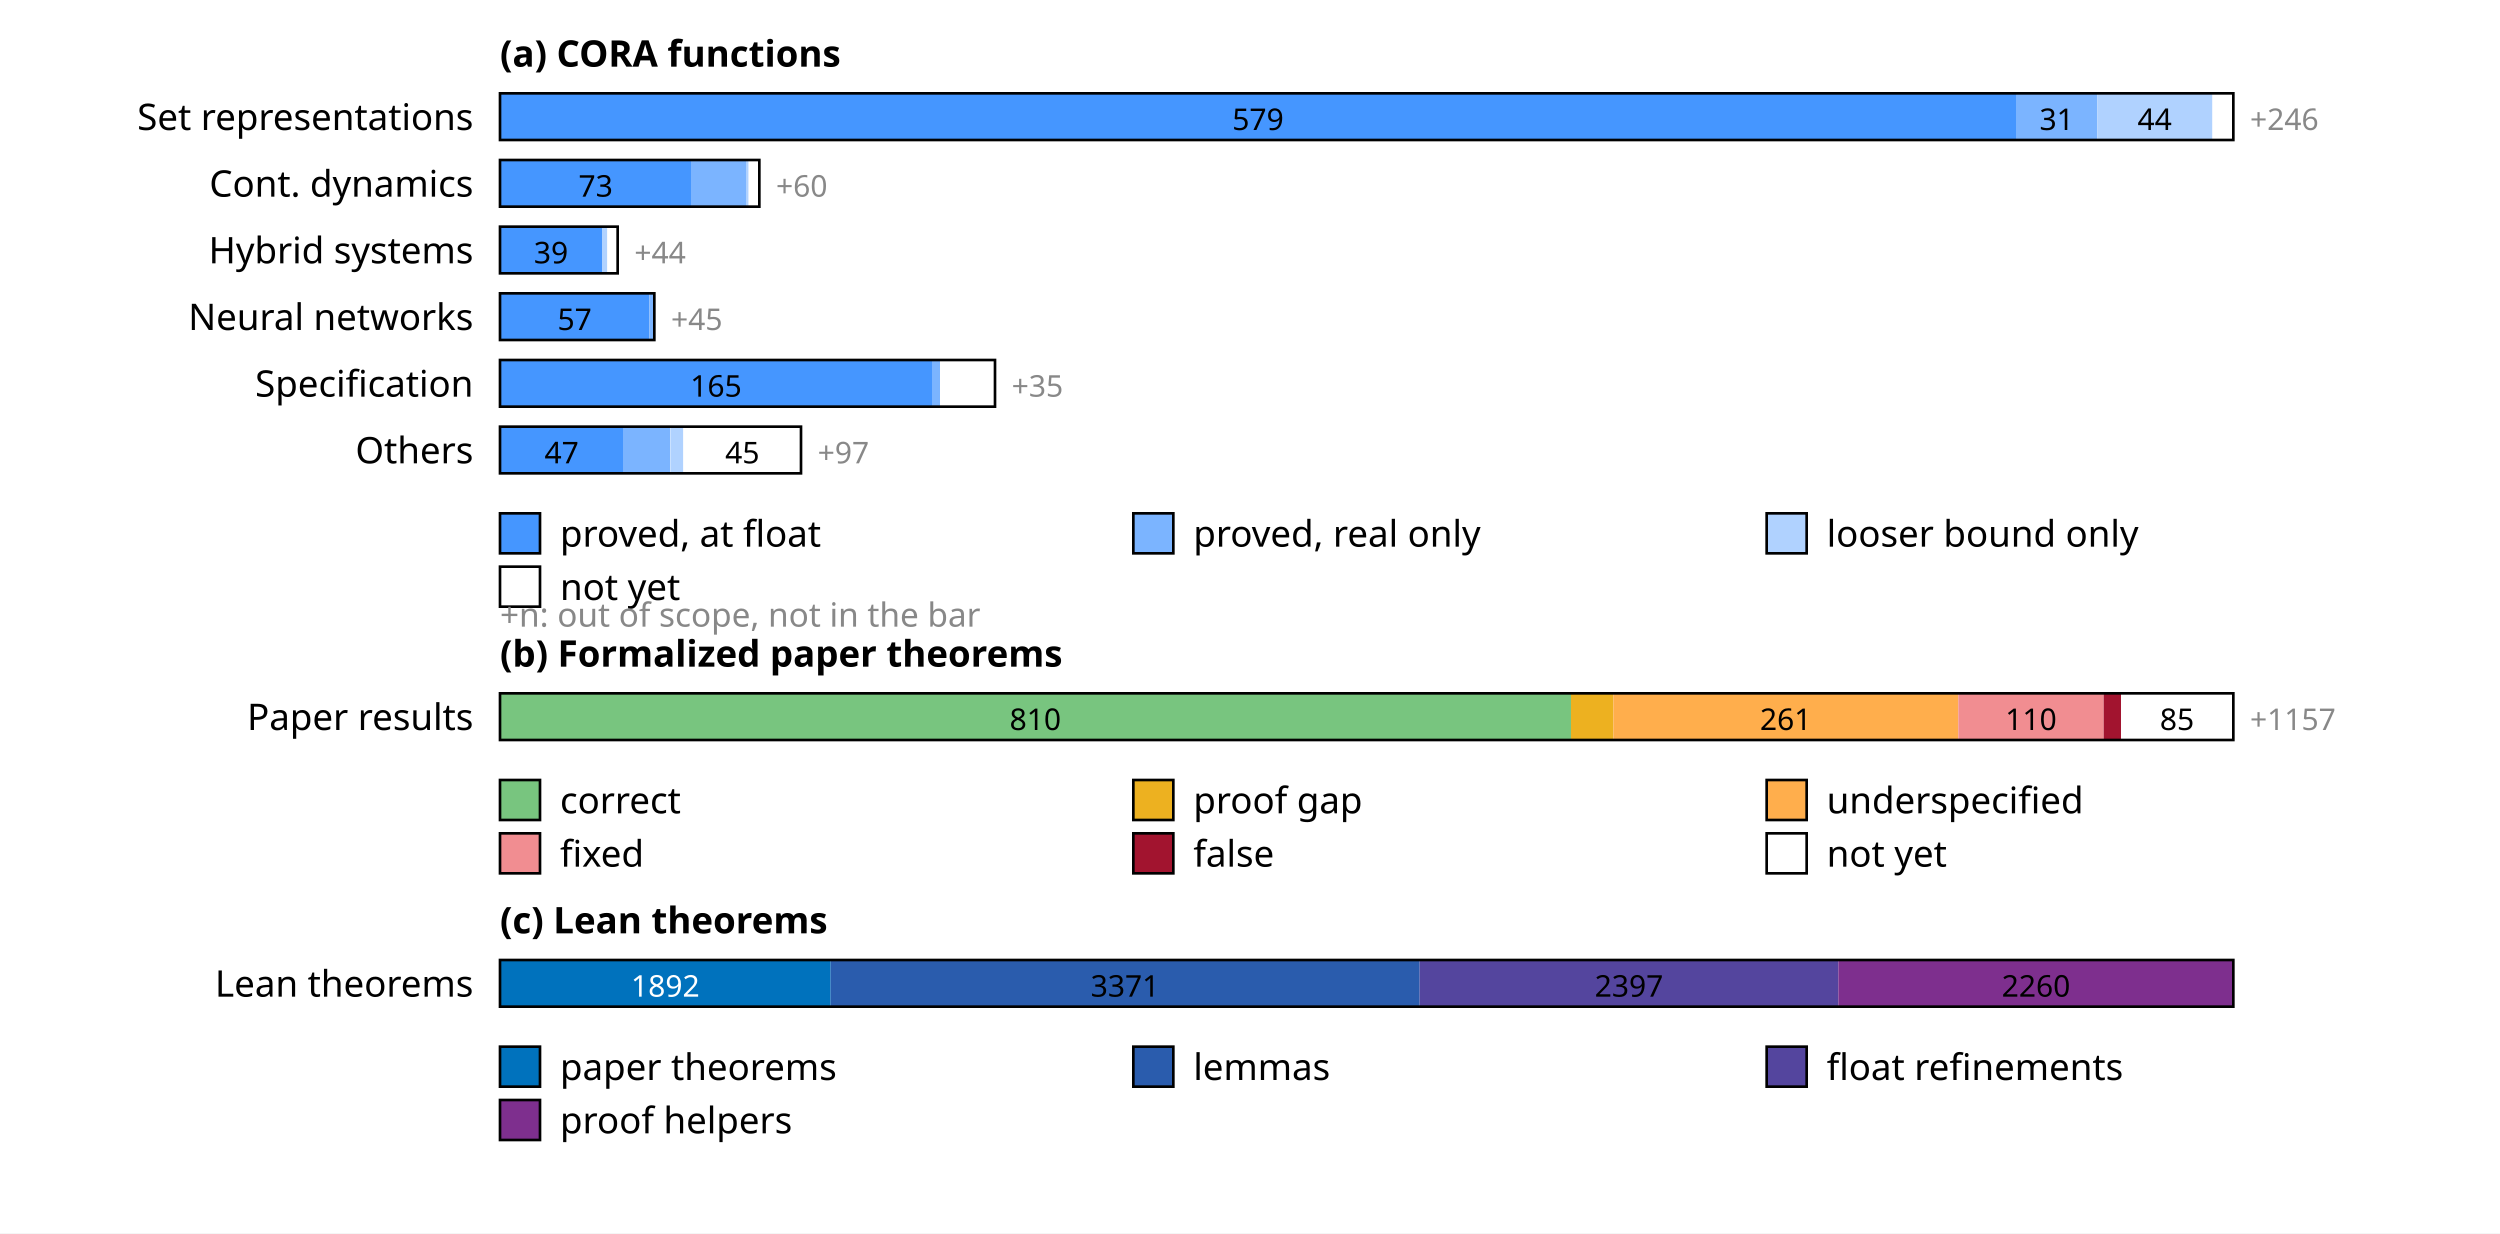
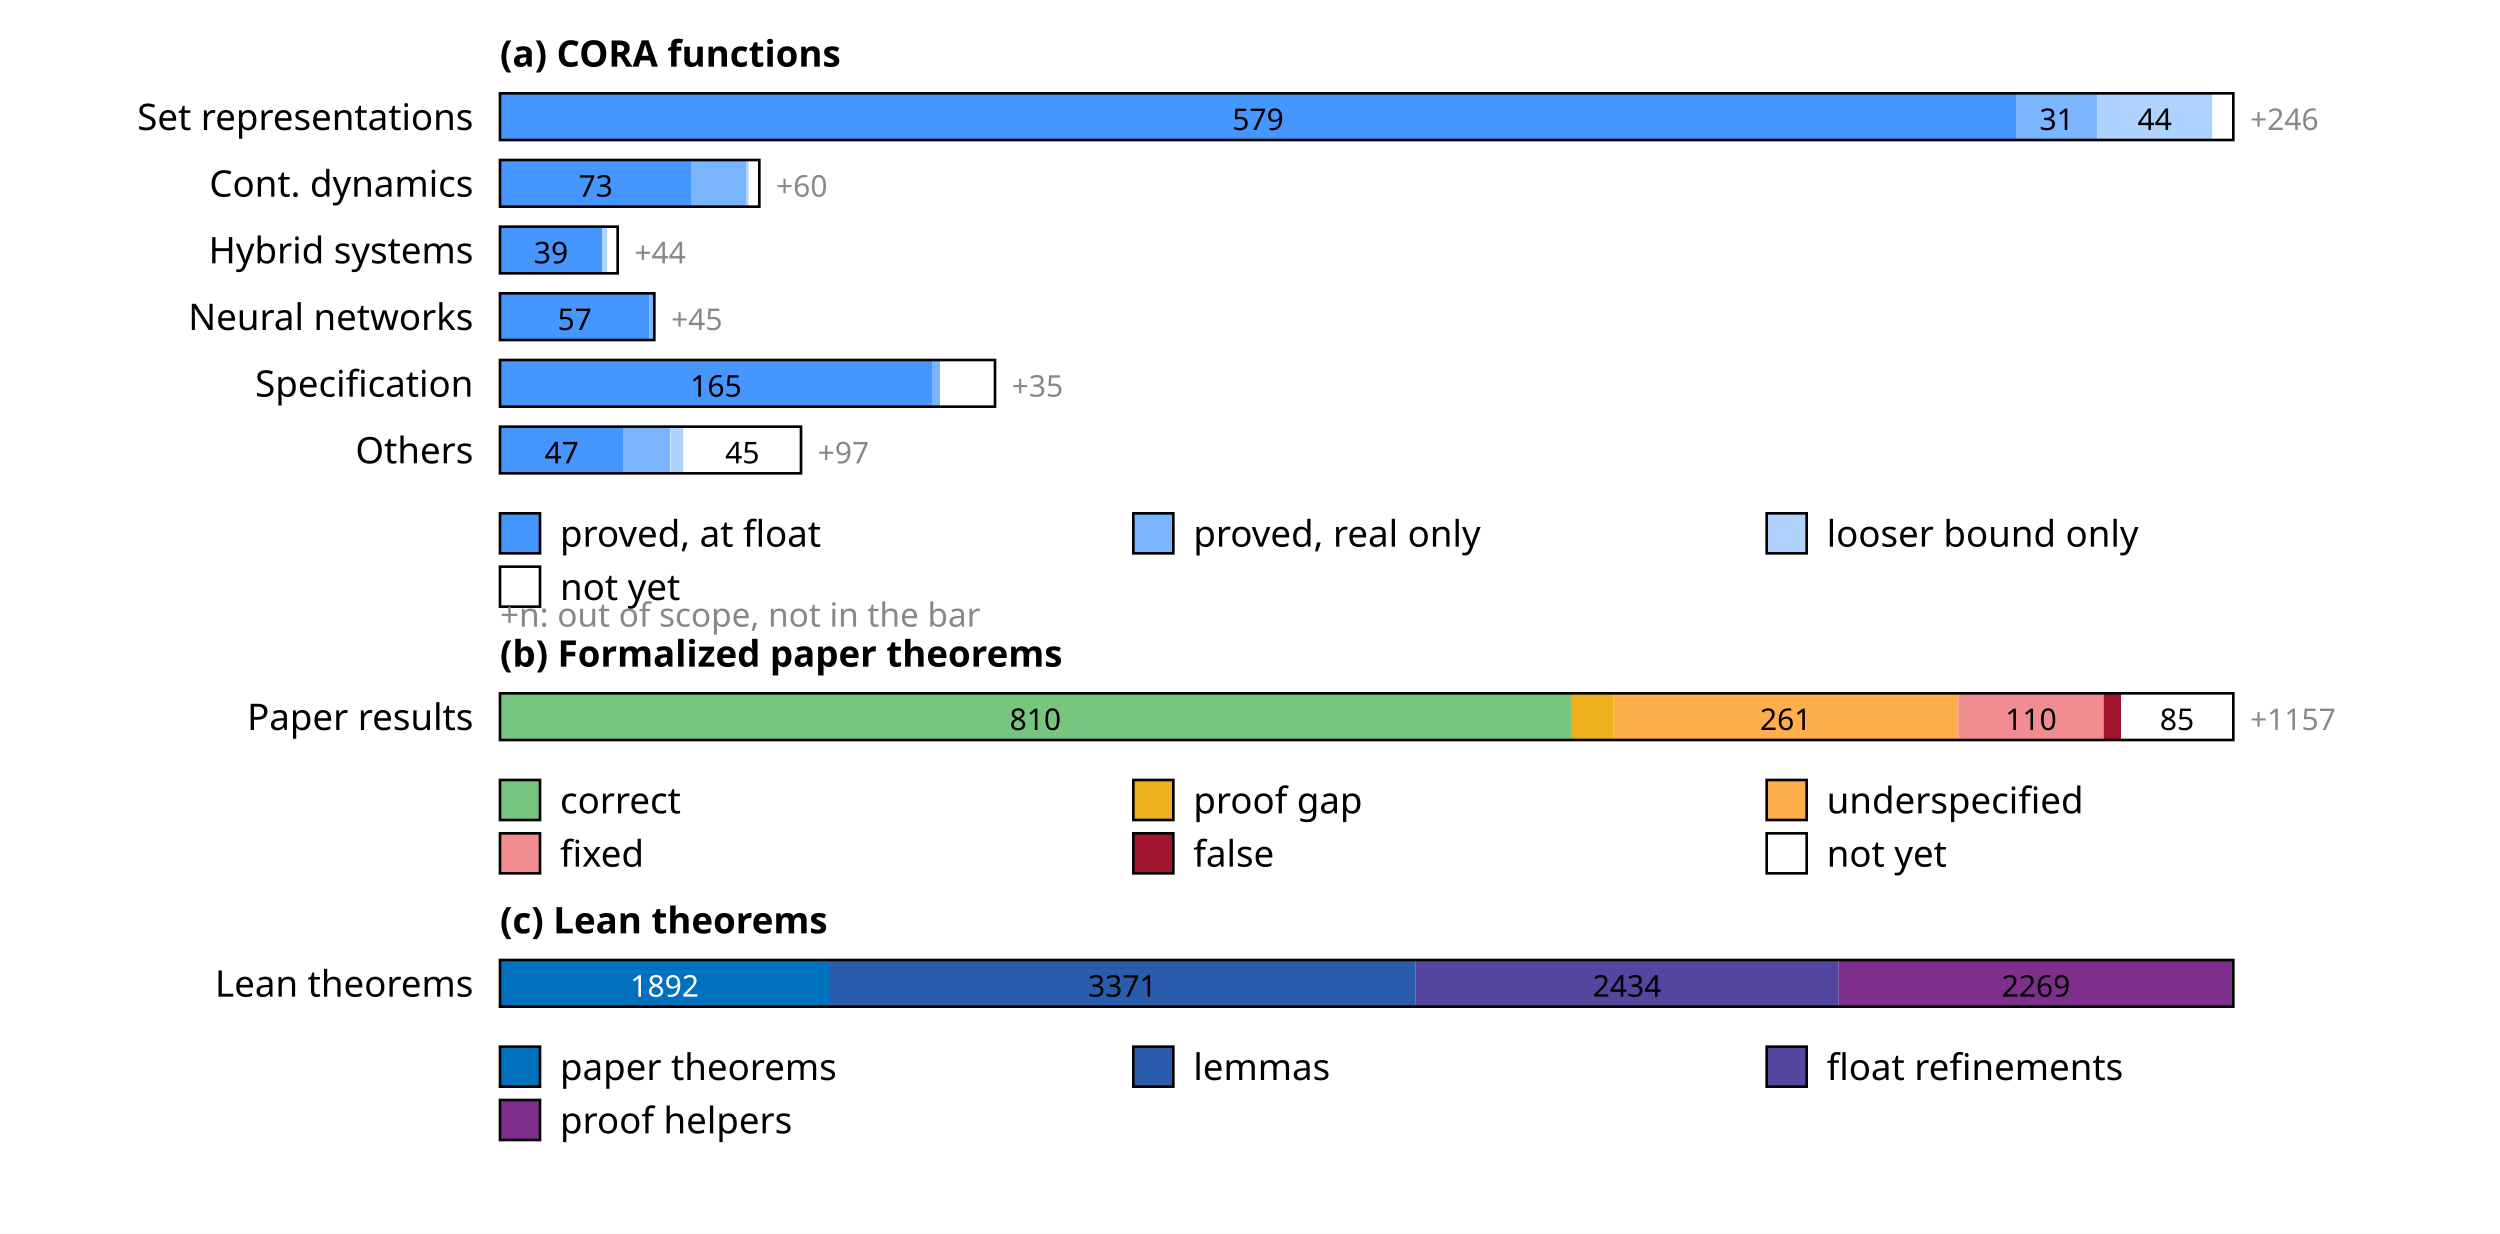
<svg xmlns="http://www.w3.org/2000/svg" width="750" height="370" font-family="sans-serif" font-size="11">
  <rect width="100%" height="100%" fill="white" />
  <text x="150" y="20" font-weight="bold">(a) CORA functions</text>
  <text x="142" y="39" text-anchor="end">Set representations</text>
  <rect x="150.0" y="28" width="454.8" height="14" fill="rgb(69,150,255)" />
  <text x="377.4" y="39" text-anchor="middle" font-size="9" fill="#000">579</text>
  <rect x="604.8" y="28" width="24.4" height="14" fill="rgb(123,180,255)" />
  <text x="617.0" y="39" text-anchor="middle" font-size="9" fill="#000">31</text>
  <rect x="629.2" y="28" width="34.6" height="14" fill="rgb(176,210,255)" />
  <text x="646.4" y="39" text-anchor="middle" font-size="9" fill="#000">44</text>
  <rect x="663.7" y="28" width="6.3" height="14" fill="rgb(255,255,255)" />
  <rect x="150" y="28" width="520.0" height="14" fill="none" stroke="#000" stroke-width="0.8" />
  <text x="675.0" y="39" font-size="9" fill="#888">+246</text>
  <text x="142" y="59" text-anchor="end">Cont. dynamics</text>
  <rect x="150.0" y="48" width="57.3" height="14" fill="rgb(69,150,255)" />
  <text x="178.7" y="59" text-anchor="middle" font-size="9" fill="#000">73</text>
  <rect x="207.3" y="48" width="16.5" height="14" fill="rgb(123,180,255)" />
  <rect x="223.8" y="48" width="0.8" height="14" fill="rgb(176,210,255)" />
  <rect x="224.6" y="48" width="3.1" height="14" fill="rgb(255,255,255)" />
  <rect x="150" y="48" width="77.8" height="14" fill="none" stroke="#000" stroke-width="0.8" />
  <text x="232.8" y="59" font-size="9" fill="#888">+60</text>
  <text x="142" y="79" text-anchor="end">Hybrid systems</text>
  <rect x="150.0" y="68" width="30.6" height="14" fill="rgb(69,150,255)" />
  <text x="165.3" y="79" text-anchor="middle" font-size="9" fill="#000">39</text>
  <rect x="180.6" y="68" width="1.6" height="14" fill="rgb(176,210,255)" />
  <rect x="182.2" y="68" width="3.1" height="14" fill="rgb(255,255,255)" />
  <rect x="150" y="68" width="35.3" height="14" fill="none" stroke="#000" stroke-width="0.8" />
  <text x="190.3" y="79" font-size="9" fill="#888">+44</text>
  <text x="142" y="99" text-anchor="end">Neural networks</text>
  <rect x="150.0" y="88" width="44.8" height="14" fill="rgb(69,150,255)" />
  <text x="172.4" y="99" text-anchor="middle" font-size="9" fill="#000">57</text>
  <rect x="194.8" y="88" width="1.6" height="14" fill="rgb(123,180,255)" />
  <rect x="150" y="88" width="46.3" height="14" fill="none" stroke="#000" stroke-width="0.8" />
  <text x="201.3" y="99" font-size="9" fill="#888">+45</text>
  <text x="142" y="119" text-anchor="end">Specification</text>
  <rect x="150.0" y="108" width="129.6" height="14" fill="rgb(69,150,255)" />
  <text x="214.8" y="119" text-anchor="middle" font-size="9" fill="#000">165</text>
  <rect x="279.6" y="108" width="2.4" height="14" fill="rgb(123,180,255)" />
  <rect x="282.0" y="108" width="16.5" height="14" fill="rgb(255,255,255)" />
  <rect x="150" y="108" width="148.5" height="14" fill="none" stroke="#000" stroke-width="0.8" />
  <text x="303.5" y="119" font-size="9" fill="#888">+35</text>
  <text x="142" y="139" text-anchor="end">Others</text>
  <rect x="150.0" y="128" width="36.9" height="14" fill="rgb(69,150,255)" />
  <text x="168.5" y="139" text-anchor="middle" font-size="9" fill="#000">47</text>
  <rect x="186.9" y="128" width="14.1" height="14" fill="rgb(123,180,255)" />
  <rect x="201.1" y="128" width="3.9" height="14" fill="rgb(176,210,255)" />
  <rect x="205.0" y="128" width="35.3" height="14" fill="rgb(255,255,255)" />
  <text x="222.7" y="139" text-anchor="middle" font-size="9" fill="#000">45</text>
  <rect x="150" y="128" width="90.3" height="14" fill="none" stroke="#000" stroke-width="0.8" />
  <text x="245.3" y="139" font-size="9" fill="#888">+97</text>
  <rect x="150" y="154" width="12" height="12" fill="rgb(69,150,255)" stroke="#000" stroke-width="0.8" />
  <text x="168" y="164">proved, at float</text>
  <rect x="340" y="154" width="12" height="12" fill="rgb(123,180,255)" stroke="#000" stroke-width="0.8" />
  <text x="358" y="164">proved, real only</text>
  <rect x="530" y="154" width="12" height="12" fill="rgb(176,210,255)" stroke="#000" stroke-width="0.8" />
  <text x="548" y="164">looser bound only</text>
  <rect x="150" y="170" width="12" height="12" fill="rgb(255,255,255)" stroke="#000" stroke-width="0.8" />
  <text x="168" y="180">not yet</text>
  <text x="150" y="188" font-size="10" fill="#888">+n: out of scope, not in the bar</text>
  <text x="150" y="200" font-weight="bold">(b) Formalized paper theorems</text>
  <text x="142" y="219" text-anchor="end">Paper results</text>
  <rect x="150.0" y="208" width="321.3" height="14" fill="rgb(120,197,127)" />
  <text x="310.6" y="219" text-anchor="middle" font-size="9" fill="#000">810</text>
  <rect x="471.3" y="208" width="12.7" height="14" fill="rgb(237,177,32)" />
  <rect x="484.0" y="208" width="103.5" height="14" fill="rgb(255,174,76)" />
  <text x="535.7" y="219" text-anchor="middle" font-size="9" fill="#000">261</text>
  <rect x="587.5" y="208" width="43.6" height="14" fill="rgb(241,141,145)" />
  <text x="609.3" y="219" text-anchor="middle" font-size="9" fill="#000">110</text>
  <rect x="631.1" y="208" width="5.2" height="14" fill="rgb(162,20,47)" />
  <rect x="636.3" y="208" width="33.7" height="14" fill="rgb(255,255,255)" />
  <text x="653.1" y="219" text-anchor="middle" font-size="9" fill="#000">85</text>
  <rect x="150" y="208" width="520.0" height="14" fill="none" stroke="#000" stroke-width="0.8" />
  <text x="675.0" y="219" font-size="9" fill="#888">+1157</text>
  <rect x="150" y="234" width="12" height="12" fill="rgb(120,197,127)" stroke="#000" stroke-width="0.8" />
  <text x="168" y="244">correct</text>
  <rect x="340" y="234" width="12" height="12" fill="rgb(237,177,32)" stroke="#000" stroke-width="0.8" />
  <text x="358" y="244">proof gap</text>
  <rect x="530" y="234" width="12" height="12" fill="rgb(255,174,76)" stroke="#000" stroke-width="0.8" />
  <text x="548" y="244">underspecified</text>
  <rect x="150" y="250" width="12" height="12" fill="rgb(241,141,145)" stroke="#000" stroke-width="0.8" />
  <text x="168" y="260">fixed</text>
  <rect x="340" y="250" width="12" height="12" fill="rgb(162,20,47)" stroke="#000" stroke-width="0.8" />
  <text x="358" y="260">false</text>
  <rect x="530" y="250" width="12" height="12" fill="rgb(255,255,255)" stroke="#000" stroke-width="0.8" />
  <text x="548" y="260">not yet</text>
  <text x="150" y="280" font-weight="bold">(c) Lean theorems</text>
  <text x="142" y="299" text-anchor="end">Lean theorems</text>
-   <rect x="150.0" y="288" width="99.2" height="14" fill="rgb(0,114,189)" />
-   <text x="199.6" y="299" text-anchor="middle" font-size="9" fill="#fff">1892</text>
-   <rect x="249.2" y="288" width="176.7" height="14" fill="rgb(42,92,173)" />
-   <text x="337.5" y="299" text-anchor="middle" font-size="9" fill="#000">3371</text>
-   <rect x="425.9" y="288" width="125.6" height="14" fill="rgb(84,69,158)" />
-   <text x="488.7" y="299" text-anchor="middle" font-size="9" fill="#000">2397</text>
-   <rect x="551.5" y="288" width="118.5" height="14" fill="rgb(126,47,142)" />
-   <text x="610.8" y="299" text-anchor="middle" font-size="9" fill="#000">2260</text>
+   <rect x="150.0" y="288" width="98.7" height="14" fill="rgb(0,114,189)" />
+   <text x="199.4" y="299" text-anchor="middle" font-size="9" fill="#fff">1892</text>
+   <rect x="248.7" y="288" width="175.9" height="14" fill="rgb(42,92,173)" />
+   <text x="336.7" y="299" text-anchor="middle" font-size="9" fill="#000">3371</text>
+   <rect x="424.6" y="288" width="127.0" height="14" fill="rgb(84,69,158)" />
+   <text x="488.1" y="299" text-anchor="middle" font-size="9" fill="#000">2434</text>
+   <rect x="551.6" y="288" width="118.4" height="14" fill="rgb(126,47,142)" />
+   <text x="610.8" y="299" text-anchor="middle" font-size="9" fill="#000">2269</text>
  <rect x="150" y="288" width="520.0" height="14" fill="none" stroke="#000" stroke-width="0.8" />
  <rect x="150" y="314" width="12" height="12" fill="rgb(0,114,189)" stroke="#000" stroke-width="0.8" />
  <text x="168" y="324">paper theorems</text>
  <rect x="340" y="314" width="12" height="12" fill="rgb(42,92,173)" stroke="#000" stroke-width="0.8" />
  <text x="358" y="324">lemmas</text>
  <rect x="530" y="314" width="12" height="12" fill="rgb(84,69,158)" stroke="#000" stroke-width="0.8" />
  <text x="548" y="324">float refinements</text>
  <rect x="150" y="330" width="12" height="12" fill="rgb(126,47,142)" stroke="#000" stroke-width="0.8" />
  <text x="168" y="340">proof helpers</text>
</svg>
